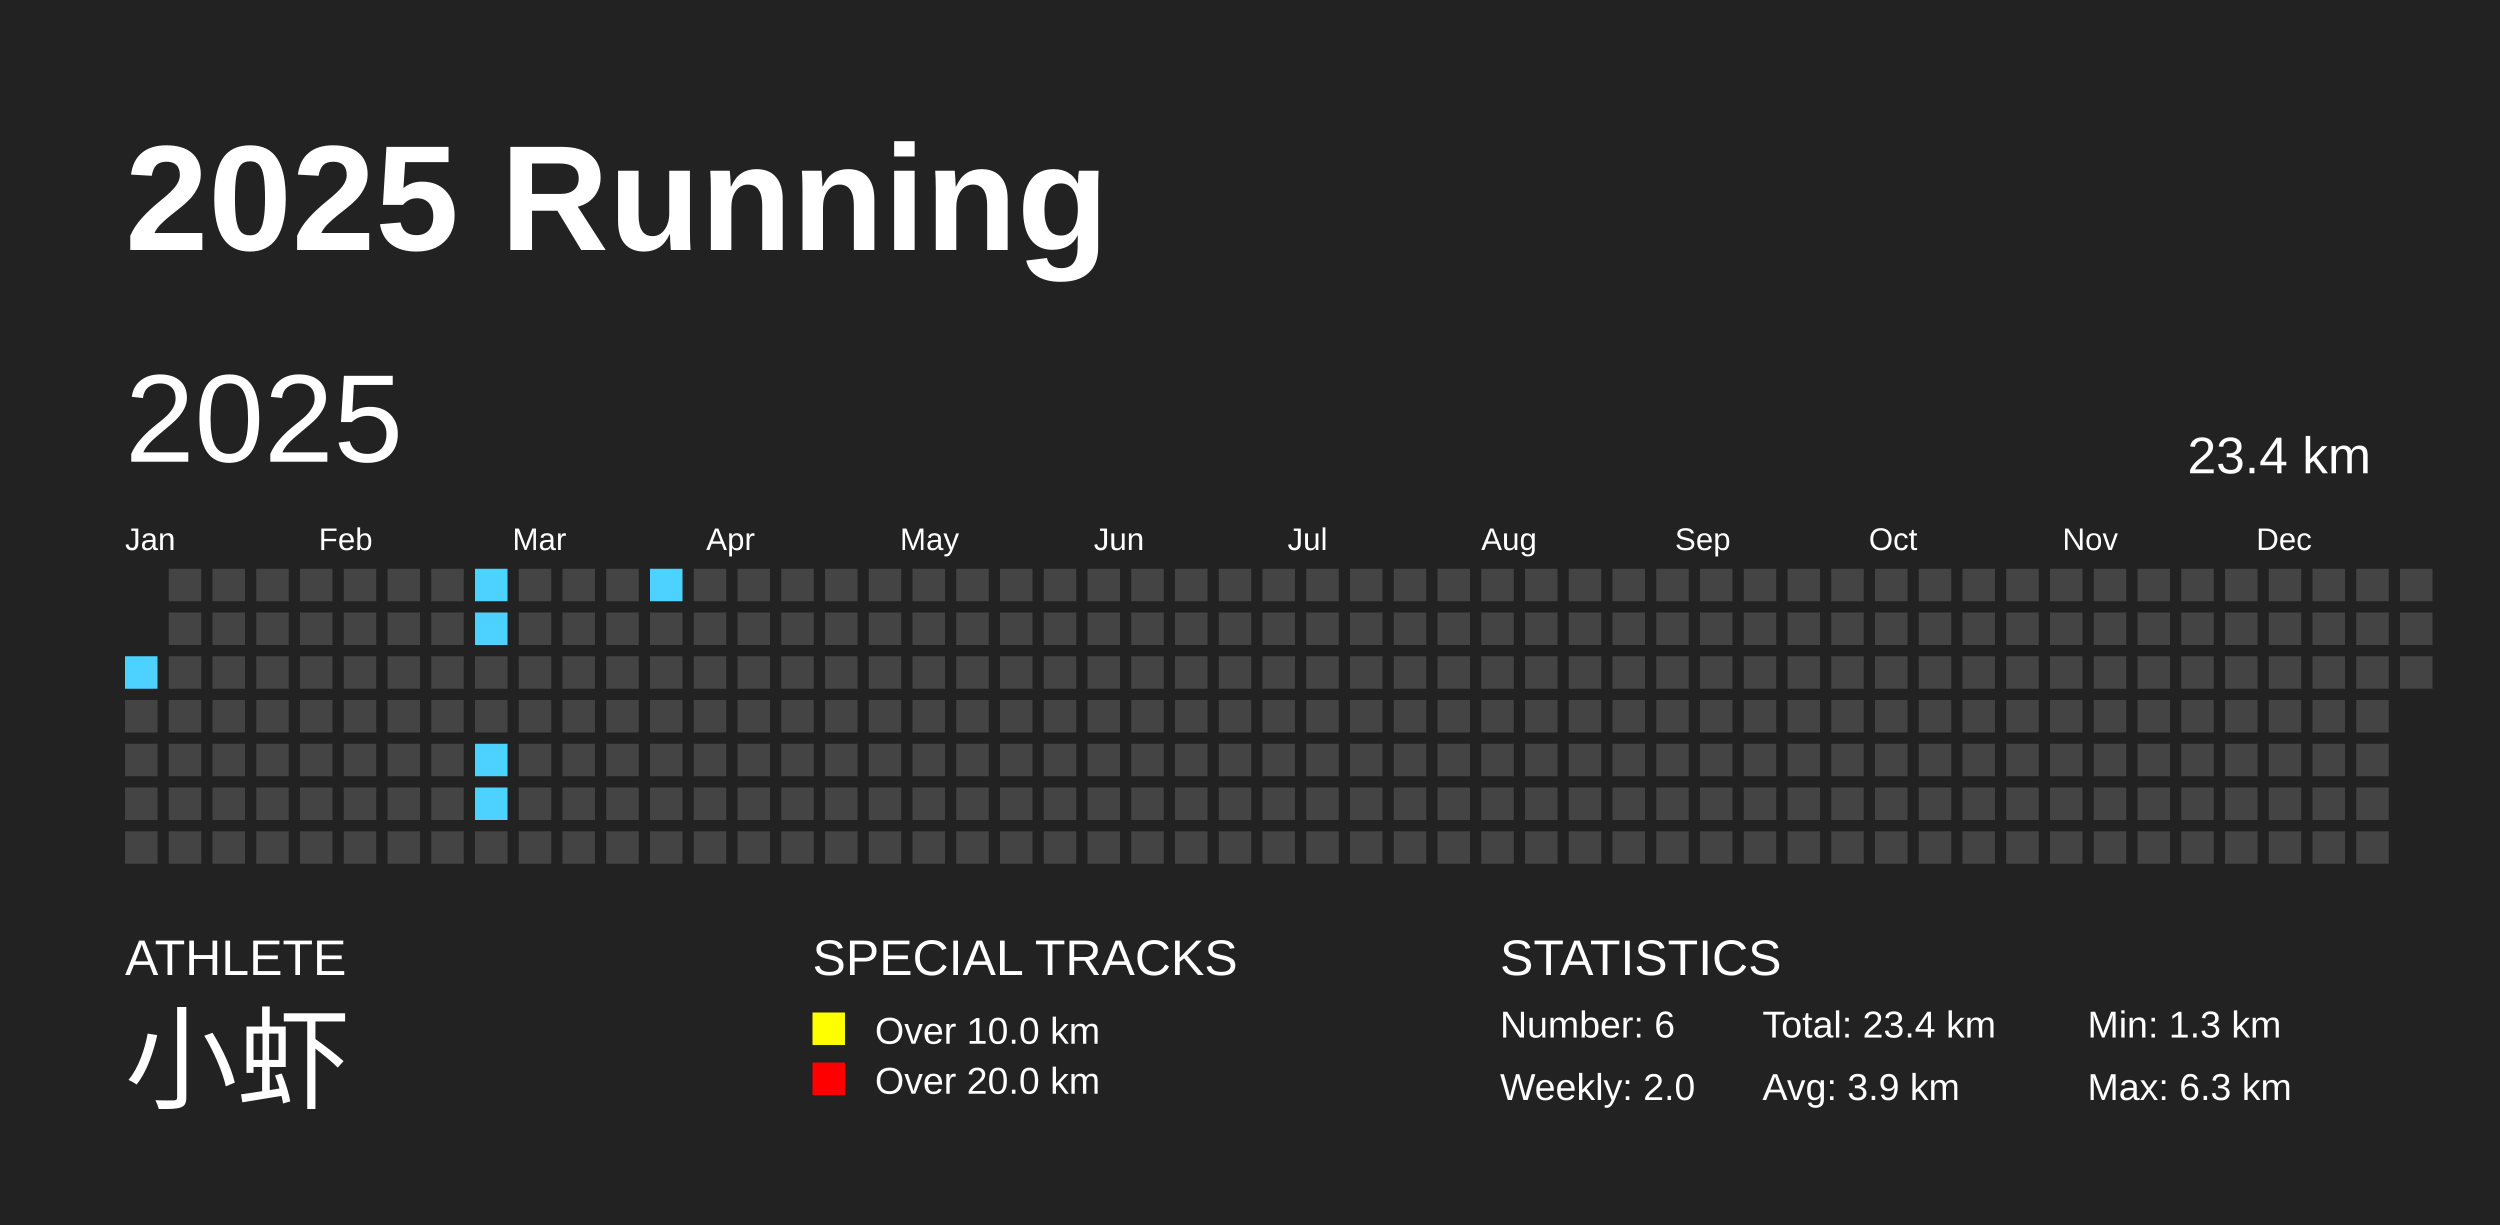
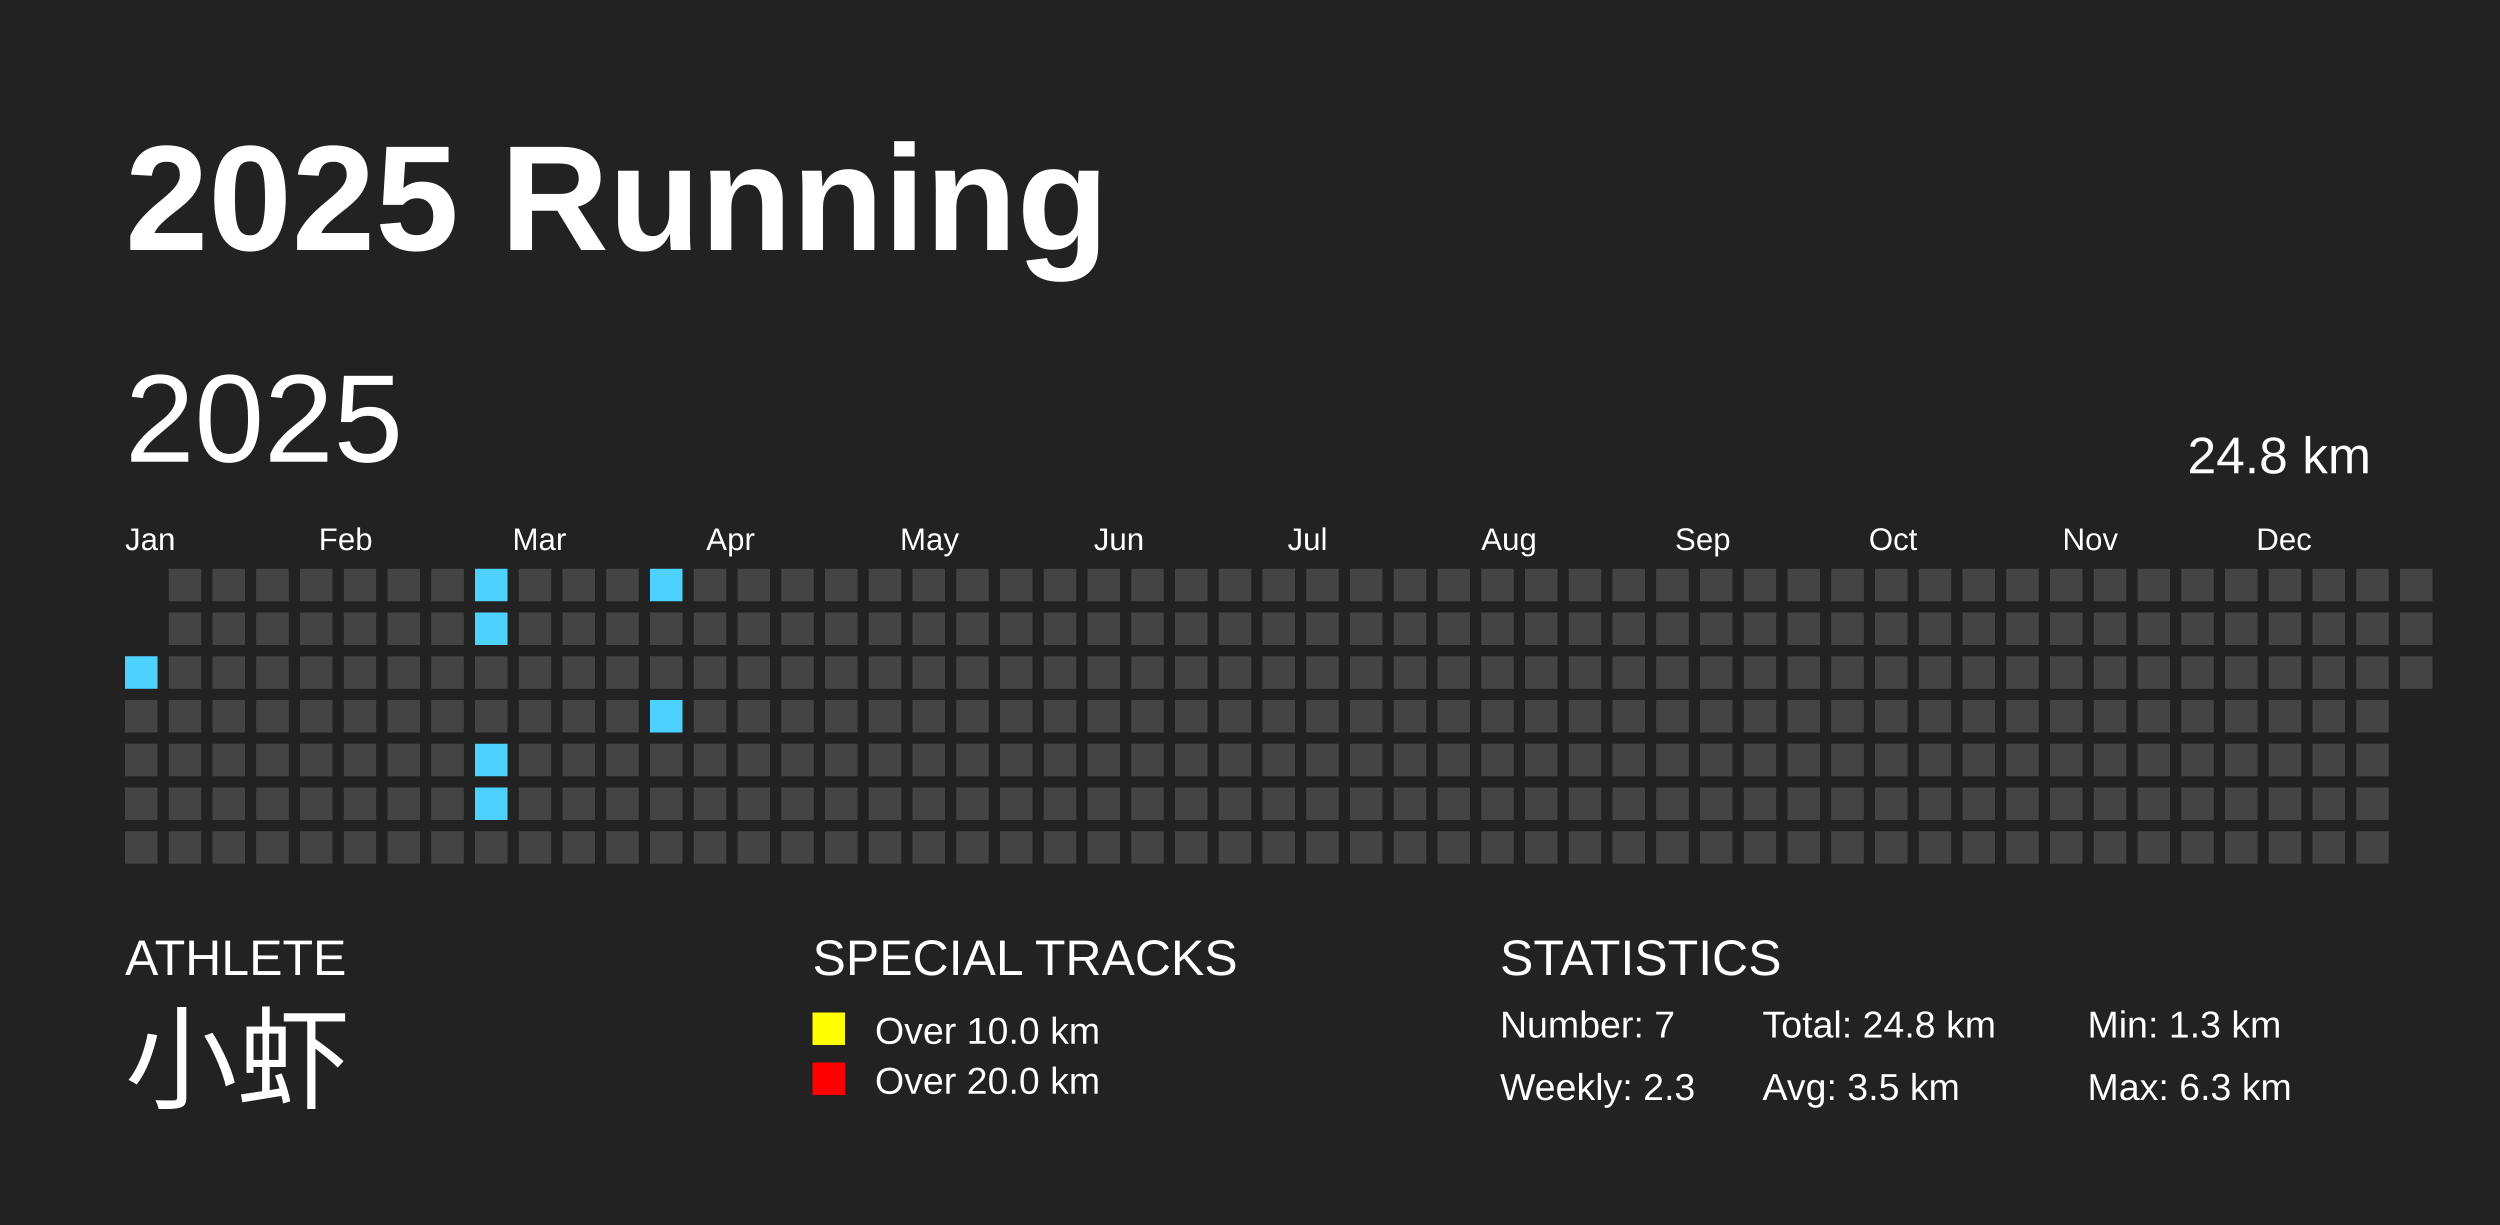
<svg xmlns="http://www.w3.org/2000/svg" baseProfile="full" height="98mm" version="1.1" viewBox="0,0,200,98" width="200mm">
  <defs />
  <rect fill="#222222" height="98" width="200" x="0" y="0" />
  <text fill="#FFFFFF" style="font-size:12px; font-family:Arial; font-weight:bold;" x="10" y="20">2025 Running</text>
  <text fill="#FFFFFF" style="font-size:4px; font-family:Arial" x="10" y="78">ATHLETE</text>
  <text fill="#FFFFFF" style="font-size:9px; font-family:Arial" x="10" y="88">小虾</text>
  <text fill="#FFFFFF" style="font-size:4px; font-family:Arial" x="65" y="78">SPECIAL TRACKS</text>
  <rect fill="yellow" height="2.6" width="2.6" x="65" y="81" />
  <text fill="#FFFFFF" style="font-size:3px; font-family:Arial" x="70" y="83.5">Over 10.0 km</text>
  <rect fill="red" height="2.6" width="2.6" x="65" y="85" />
  <text fill="#FFFFFF" style="font-size:3px; font-family:Arial" x="70" y="87.5">Over 20.0 km</text>
  <text fill="#FFFFFF" style="font-size:4px; font-family:Arial" x="120" y="78">STATISTICS</text>
-   <text fill="#FFFFFF" style="font-size:3px; font-family:Arial" x="120" y="83">Number: 6</text>
-   <text fill="#FFFFFF" style="font-size:3px; font-family:Arial" x="120" y="88">Weekly: 2.0</text>
-   <text fill="#FFFFFF" style="font-size:3px; font-family:Arial" x="141" y="83">Total: 23.4 km</text>
-   <text fill="#FFFFFF" style="font-size:3px; font-family:Arial" x="141" y="88">Avg: 3.9 km</text>
+   <text fill="#FFFFFF" style="font-size:3px; font-family:Arial" x="120" y="83">Number: 7</text>
+   <text fill="#FFFFFF" style="font-size:3px; font-family:Arial" x="120" y="88">Weekly: 2.3</text>
+   <text fill="#FFFFFF" style="font-size:3px; font-family:Arial" x="141" y="83">Total: 24.8 km</text>
+   <text fill="#FFFFFF" style="font-size:3px; font-family:Arial" x="141" y="88">Avg: 3.5 km</text>
  <text fill="#FFFFFF" style="font-size:3px; font-family:Arial" x="167" y="83">Min: 1.3 km</text>
  <text fill="#FFFFFF" style="font-size:3px; font-family:Arial" x="167" y="88">Max: 6.3 km</text>
  <text dominant-baseline="hanging" fill="#FFFFFF" style="font-size:10.0px; font-family:Arial;" x="10" y="30">2025</text>
-   <text dominant-baseline="hanging" fill="#FFFFFF" style="font-size:4.125px; font-family:Arial;" x="175" y="35">23.4 km</text>
+   <text dominant-baseline="hanging" fill="#FFFFFF" style="font-size:4.125px; font-family:Arial;" x="175" y="35">24.8 km</text>
  <text fill="#FFFFFF" style="font-size:2.5px; font-family:Arial" x="10.0" y="44">Jan</text>
  <text fill="#FFFFFF" style="font-size:2.5px; font-family:Arial" x="25.5" y="44">Feb</text>
  <text fill="#FFFFFF" style="font-size:2.5px; font-family:Arial" x="41.0" y="44">Mar</text>
  <text fill="#FFFFFF" style="font-size:2.5px; font-family:Arial" x="56.5" y="44">Apr</text>
  <text fill="#FFFFFF" style="font-size:2.5px; font-family:Arial" x="72.0" y="44">May</text>
  <text fill="#FFFFFF" style="font-size:2.5px; font-family:Arial" x="87.5" y="44">Jun</text>
  <text fill="#FFFFFF" style="font-size:2.5px; font-family:Arial" x="103.0" y="44">Jul</text>
  <text fill="#FFFFFF" style="font-size:2.5px; font-family:Arial" x="118.5" y="44">Aug</text>
  <text fill="#FFFFFF" style="font-size:2.5px; font-family:Arial" x="134.0" y="44">Sep</text>
  <text fill="#FFFFFF" style="font-size:2.5px; font-family:Arial" x="149.5" y="44">Oct</text>
  <text fill="#FFFFFF" style="font-size:2.5px; font-family:Arial" x="165.0" y="44">Nov</text>
  <text fill="#FFFFFF" style="font-size:2.5px; font-family:Arial" x="180.5" y="44">Dec</text>
  <rect fill="#4DD2FF" height="2.6" width="2.6" x="10.0" y="52.5" />
  <rect fill="#444444" height="2.6" width="2.6" x="10.0" y="56.0" />
  <rect fill="#444444" height="2.6" width="2.6" x="10.0" y="59.5" />
  <rect fill="#444444" height="2.6" width="2.6" x="10.0" y="63.0" />
  <rect fill="#444444" height="2.6" width="2.6" x="10.0" y="66.5" />
  <rect fill="#444444" height="2.6" width="2.6" x="13.5" y="45.5" />
  <rect fill="#444444" height="2.6" width="2.6" x="13.5" y="49.0" />
  <rect fill="#444444" height="2.6" width="2.6" x="13.5" y="52.5" />
  <rect fill="#444444" height="2.6" width="2.6" x="13.5" y="56.0" />
  <rect fill="#444444" height="2.6" width="2.6" x="13.5" y="59.5" />
  <rect fill="#444444" height="2.6" width="2.6" x="13.5" y="63.0" />
  <rect fill="#444444" height="2.6" width="2.6" x="13.5" y="66.5" />
  <rect fill="#444444" height="2.6" width="2.6" x="17.0" y="45.5" />
  <rect fill="#444444" height="2.6" width="2.6" x="17.0" y="49.0" />
  <rect fill="#444444" height="2.6" width="2.6" x="17.0" y="52.5" />
  <rect fill="#444444" height="2.6" width="2.6" x="17.0" y="56.0" />
  <rect fill="#444444" height="2.6" width="2.6" x="17.0" y="59.5" />
  <rect fill="#444444" height="2.6" width="2.6" x="17.0" y="63.0" />
  <rect fill="#444444" height="2.6" width="2.6" x="17.0" y="66.5" />
  <rect fill="#444444" height="2.6" width="2.6" x="20.5" y="45.5" />
  <rect fill="#444444" height="2.6" width="2.6" x="20.5" y="49.0" />
  <rect fill="#444444" height="2.6" width="2.6" x="20.5" y="52.5" />
  <rect fill="#444444" height="2.6" width="2.6" x="20.5" y="56.0" />
  <rect fill="#444444" height="2.6" width="2.6" x="20.5" y="59.5" />
  <rect fill="#444444" height="2.6" width="2.6" x="20.5" y="63.0" />
  <rect fill="#444444" height="2.6" width="2.6" x="20.5" y="66.5" />
  <rect fill="#444444" height="2.6" width="2.6" x="24.0" y="45.5" />
  <rect fill="#444444" height="2.6" width="2.6" x="24.0" y="49.0" />
  <rect fill="#444444" height="2.6" width="2.6" x="24.0" y="52.5" />
  <rect fill="#444444" height="2.6" width="2.6" x="24.0" y="56.0" />
  <rect fill="#444444" height="2.6" width="2.6" x="24.0" y="59.5" />
  <rect fill="#444444" height="2.6" width="2.6" x="24.0" y="63.0" />
  <rect fill="#444444" height="2.6" width="2.6" x="24.0" y="66.5" />
  <rect fill="#444444" height="2.6" width="2.6" x="27.5" y="45.5" />
  <rect fill="#444444" height="2.6" width="2.6" x="27.5" y="49.0" />
  <rect fill="#444444" height="2.6" width="2.6" x="27.5" y="52.5" />
  <rect fill="#444444" height="2.6" width="2.6" x="27.5" y="56.0" />
  <rect fill="#444444" height="2.6" width="2.6" x="27.5" y="59.5" />
  <rect fill="#444444" height="2.6" width="2.6" x="27.5" y="63.0" />
  <rect fill="#444444" height="2.6" width="2.6" x="27.5" y="66.5" />
  <rect fill="#444444" height="2.6" width="2.6" x="31.0" y="45.5" />
  <rect fill="#444444" height="2.6" width="2.6" x="31.0" y="49.0" />
  <rect fill="#444444" height="2.6" width="2.6" x="31.0" y="52.5" />
  <rect fill="#444444" height="2.6" width="2.6" x="31.0" y="56.0" />
  <rect fill="#444444" height="2.6" width="2.6" x="31.0" y="59.5" />
  <rect fill="#444444" height="2.6" width="2.6" x="31.0" y="63.0" />
  <rect fill="#444444" height="2.6" width="2.6" x="31.0" y="66.5" />
  <rect fill="#444444" height="2.6" width="2.6" x="34.5" y="45.5" />
  <rect fill="#444444" height="2.6" width="2.6" x="34.5" y="49.0" />
  <rect fill="#444444" height="2.6" width="2.6" x="34.5" y="52.5" />
  <rect fill="#444444" height="2.6" width="2.6" x="34.5" y="56.0" />
  <rect fill="#444444" height="2.6" width="2.6" x="34.5" y="59.5" />
  <rect fill="#444444" height="2.6" width="2.6" x="34.5" y="63.0" />
  <rect fill="#444444" height="2.6" width="2.6" x="34.5" y="66.5" />
  <rect fill="#4DD2FF" height="2.6" width="2.6" x="38.0" y="45.5" />
  <rect fill="#4DD2FF" height="2.6" width="2.6" x="38.0" y="49.0" />
  <rect fill="#444444" height="2.6" width="2.6" x="38.0" y="52.5" />
  <rect fill="#444444" height="2.6" width="2.6" x="38.0" y="56.0" />
  <rect fill="#4DD2FF" height="2.6" width="2.6" x="38.0" y="59.5" />
  <rect fill="#4DD2FF" height="2.6" width="2.6" x="38.0" y="63.0" />
  <rect fill="#444444" height="2.6" width="2.6" x="38.0" y="66.5" />
  <rect fill="#444444" height="2.6" width="2.6" x="41.5" y="45.5" />
  <rect fill="#444444" height="2.6" width="2.6" x="41.5" y="49.0" />
  <rect fill="#444444" height="2.6" width="2.6" x="41.5" y="52.5" />
  <rect fill="#444444" height="2.6" width="2.6" x="41.5" y="56.0" />
  <rect fill="#444444" height="2.6" width="2.6" x="41.5" y="59.5" />
  <rect fill="#444444" height="2.6" width="2.6" x="41.5" y="63.0" />
  <rect fill="#444444" height="2.6" width="2.6" x="41.5" y="66.5" />
  <rect fill="#444444" height="2.6" width="2.6" x="45.0" y="45.5" />
  <rect fill="#444444" height="2.6" width="2.6" x="45.0" y="49.0" />
  <rect fill="#444444" height="2.6" width="2.6" x="45.0" y="52.5" />
  <rect fill="#444444" height="2.6" width="2.6" x="45.0" y="56.0" />
  <rect fill="#444444" height="2.6" width="2.6" x="45.0" y="59.5" />
  <rect fill="#444444" height="2.6" width="2.6" x="45.0" y="63.0" />
  <rect fill="#444444" height="2.6" width="2.6" x="45.0" y="66.5" />
  <rect fill="#444444" height="2.6" width="2.6" x="48.5" y="45.5" />
  <rect fill="#444444" height="2.6" width="2.6" x="48.5" y="49.0" />
  <rect fill="#444444" height="2.6" width="2.6" x="48.5" y="52.5" />
  <rect fill="#444444" height="2.6" width="2.6" x="48.5" y="56.0" />
  <rect fill="#444444" height="2.6" width="2.6" x="48.5" y="59.5" />
  <rect fill="#444444" height="2.6" width="2.6" x="48.5" y="63.0" />
  <rect fill="#444444" height="2.6" width="2.6" x="48.5" y="66.5" />
  <rect fill="#4DD2FF" height="2.6" width="2.6" x="52.0" y="45.5" />
  <rect fill="#444444" height="2.6" width="2.6" x="52.0" y="49.0" />
  <rect fill="#444444" height="2.6" width="2.6" x="52.0" y="52.5" />
-   <rect fill="#444444" height="2.6" width="2.6" x="52.0" y="56.0" />
+   <rect fill="#4DD2FF" height="2.6" width="2.6" x="52.0" y="56.0" />
  <rect fill="#444444" height="2.6" width="2.6" x="52.0" y="59.5" />
  <rect fill="#444444" height="2.6" width="2.6" x="52.0" y="63.0" />
  <rect fill="#444444" height="2.6" width="2.6" x="52.0" y="66.5" />
  <rect fill="#444444" height="2.6" width="2.6" x="55.5" y="45.5" />
  <rect fill="#444444" height="2.6" width="2.6" x="55.5" y="49.0" />
  <rect fill="#444444" height="2.6" width="2.6" x="55.5" y="52.5" />
  <rect fill="#444444" height="2.6" width="2.6" x="55.5" y="56.0" />
  <rect fill="#444444" height="2.6" width="2.6" x="55.5" y="59.5" />
  <rect fill="#444444" height="2.6" width="2.6" x="55.5" y="63.0" />
  <rect fill="#444444" height="2.6" width="2.6" x="55.5" y="66.5" />
  <rect fill="#444444" height="2.6" width="2.6" x="59.0" y="45.5" />
  <rect fill="#444444" height="2.6" width="2.6" x="59.0" y="49.0" />
  <rect fill="#444444" height="2.6" width="2.6" x="59.0" y="52.5" />
  <rect fill="#444444" height="2.6" width="2.6" x="59.0" y="56.0" />
  <rect fill="#444444" height="2.6" width="2.6" x="59.0" y="59.5" />
  <rect fill="#444444" height="2.6" width="2.6" x="59.0" y="63.0" />
  <rect fill="#444444" height="2.6" width="2.6" x="59.0" y="66.5" />
  <rect fill="#444444" height="2.6" width="2.6" x="62.5" y="45.5" />
  <rect fill="#444444" height="2.6" width="2.6" x="62.5" y="49.0" />
  <rect fill="#444444" height="2.6" width="2.6" x="62.5" y="52.5" />
  <rect fill="#444444" height="2.6" width="2.6" x="62.5" y="56.0" />
  <rect fill="#444444" height="2.6" width="2.6" x="62.5" y="59.5" />
  <rect fill="#444444" height="2.6" width="2.6" x="62.5" y="63.0" />
  <rect fill="#444444" height="2.6" width="2.6" x="62.5" y="66.5" />
  <rect fill="#444444" height="2.6" width="2.6" x="66.0" y="45.5" />
  <rect fill="#444444" height="2.6" width="2.6" x="66.0" y="49.0" />
  <rect fill="#444444" height="2.6" width="2.6" x="66.0" y="52.5" />
  <rect fill="#444444" height="2.6" width="2.6" x="66.0" y="56.0" />
  <rect fill="#444444" height="2.6" width="2.6" x="66.0" y="59.5" />
  <rect fill="#444444" height="2.6" width="2.6" x="66.0" y="63.0" />
  <rect fill="#444444" height="2.6" width="2.6" x="66.0" y="66.5" />
  <rect fill="#444444" height="2.6" width="2.6" x="69.5" y="45.5" />
  <rect fill="#444444" height="2.6" width="2.6" x="69.5" y="49.0" />
  <rect fill="#444444" height="2.6" width="2.6" x="69.5" y="52.5" />
  <rect fill="#444444" height="2.6" width="2.6" x="69.5" y="56.0" />
  <rect fill="#444444" height="2.6" width="2.6" x="69.5" y="59.5" />
  <rect fill="#444444" height="2.6" width="2.6" x="69.5" y="63.0" />
  <rect fill="#444444" height="2.6" width="2.6" x="69.5" y="66.5" />
  <rect fill="#444444" height="2.6" width="2.6" x="73.0" y="45.5" />
  <rect fill="#444444" height="2.6" width="2.6" x="73.0" y="49.0" />
  <rect fill="#444444" height="2.6" width="2.6" x="73.0" y="52.5" />
  <rect fill="#444444" height="2.6" width="2.6" x="73.0" y="56.0" />
  <rect fill="#444444" height="2.6" width="2.6" x="73.0" y="59.5" />
  <rect fill="#444444" height="2.6" width="2.6" x="73.0" y="63.0" />
  <rect fill="#444444" height="2.6" width="2.6" x="73.0" y="66.5" />
  <rect fill="#444444" height="2.6" width="2.6" x="76.5" y="45.5" />
  <rect fill="#444444" height="2.6" width="2.6" x="76.5" y="49.0" />
  <rect fill="#444444" height="2.6" width="2.6" x="76.5" y="52.5" />
  <rect fill="#444444" height="2.6" width="2.6" x="76.5" y="56.0" />
  <rect fill="#444444" height="2.6" width="2.6" x="76.5" y="59.5" />
  <rect fill="#444444" height="2.6" width="2.6" x="76.5" y="63.0" />
  <rect fill="#444444" height="2.6" width="2.6" x="76.5" y="66.5" />
  <rect fill="#444444" height="2.6" width="2.6" x="80.0" y="45.5" />
  <rect fill="#444444" height="2.6" width="2.6" x="80.0" y="49.0" />
  <rect fill="#444444" height="2.6" width="2.6" x="80.0" y="52.5" />
  <rect fill="#444444" height="2.6" width="2.6" x="80.0" y="56.0" />
  <rect fill="#444444" height="2.6" width="2.6" x="80.0" y="59.5" />
  <rect fill="#444444" height="2.6" width="2.6" x="80.0" y="63.0" />
  <rect fill="#444444" height="2.6" width="2.6" x="80.0" y="66.5" />
  <rect fill="#444444" height="2.6" width="2.6" x="83.5" y="45.5" />
  <rect fill="#444444" height="2.6" width="2.6" x="83.5" y="49.0" />
  <rect fill="#444444" height="2.6" width="2.6" x="83.5" y="52.5" />
  <rect fill="#444444" height="2.6" width="2.6" x="83.5" y="56.0" />
  <rect fill="#444444" height="2.6" width="2.6" x="83.5" y="59.5" />
  <rect fill="#444444" height="2.6" width="2.6" x="83.5" y="63.0" />
  <rect fill="#444444" height="2.6" width="2.6" x="83.5" y="66.5" />
  <rect fill="#444444" height="2.6" width="2.6" x="87.0" y="45.5" />
  <rect fill="#444444" height="2.6" width="2.6" x="87.0" y="49.0" />
  <rect fill="#444444" height="2.6" width="2.6" x="87.0" y="52.5" />
  <rect fill="#444444" height="2.6" width="2.6" x="87.0" y="56.0" />
  <rect fill="#444444" height="2.6" width="2.6" x="87.0" y="59.5" />
  <rect fill="#444444" height="2.6" width="2.6" x="87.0" y="63.0" />
  <rect fill="#444444" height="2.6" width="2.6" x="87.0" y="66.5" />
  <rect fill="#444444" height="2.6" width="2.6" x="90.5" y="45.5" />
  <rect fill="#444444" height="2.6" width="2.6" x="90.5" y="49.0" />
  <rect fill="#444444" height="2.6" width="2.6" x="90.5" y="52.5" />
  <rect fill="#444444" height="2.6" width="2.6" x="90.5" y="56.0" />
  <rect fill="#444444" height="2.6" width="2.6" x="90.5" y="59.5" />
  <rect fill="#444444" height="2.6" width="2.6" x="90.5" y="63.0" />
  <rect fill="#444444" height="2.6" width="2.6" x="90.5" y="66.5" />
  <rect fill="#444444" height="2.6" width="2.6" x="94.0" y="45.5" />
  <rect fill="#444444" height="2.6" width="2.6" x="94.0" y="49.0" />
  <rect fill="#444444" height="2.6" width="2.6" x="94.0" y="52.5" />
  <rect fill="#444444" height="2.6" width="2.6" x="94.0" y="56.0" />
  <rect fill="#444444" height="2.6" width="2.6" x="94.0" y="59.5" />
  <rect fill="#444444" height="2.6" width="2.6" x="94.0" y="63.0" />
  <rect fill="#444444" height="2.6" width="2.6" x="94.0" y="66.5" />
  <rect fill="#444444" height="2.6" width="2.6" x="97.5" y="45.5" />
  <rect fill="#444444" height="2.6" width="2.6" x="97.5" y="49.0" />
  <rect fill="#444444" height="2.6" width="2.6" x="97.5" y="52.5" />
  <rect fill="#444444" height="2.6" width="2.6" x="97.5" y="56.0" />
  <rect fill="#444444" height="2.6" width="2.6" x="97.5" y="59.5" />
  <rect fill="#444444" height="2.6" width="2.6" x="97.5" y="63.0" />
  <rect fill="#444444" height="2.6" width="2.6" x="97.5" y="66.5" />
  <rect fill="#444444" height="2.6" width="2.6" x="101.0" y="45.5" />
  <rect fill="#444444" height="2.6" width="2.6" x="101.0" y="49.0" />
  <rect fill="#444444" height="2.6" width="2.6" x="101.0" y="52.5" />
  <rect fill="#444444" height="2.6" width="2.6" x="101.0" y="56.0" />
  <rect fill="#444444" height="2.6" width="2.6" x="101.0" y="59.5" />
  <rect fill="#444444" height="2.6" width="2.6" x="101.0" y="63.0" />
  <rect fill="#444444" height="2.6" width="2.6" x="101.0" y="66.5" />
  <rect fill="#444444" height="2.6" width="2.6" x="104.5" y="45.5" />
  <rect fill="#444444" height="2.6" width="2.6" x="104.5" y="49.0" />
  <rect fill="#444444" height="2.6" width="2.6" x="104.5" y="52.5" />
  <rect fill="#444444" height="2.6" width="2.6" x="104.5" y="56.0" />
  <rect fill="#444444" height="2.6" width="2.6" x="104.5" y="59.5" />
  <rect fill="#444444" height="2.6" width="2.6" x="104.5" y="63.0" />
  <rect fill="#444444" height="2.6" width="2.6" x="104.5" y="66.5" />
  <rect fill="#444444" height="2.6" width="2.6" x="108.0" y="45.5" />
  <rect fill="#444444" height="2.6" width="2.6" x="108.0" y="49.0" />
  <rect fill="#444444" height="2.6" width="2.6" x="108.0" y="52.5" />
  <rect fill="#444444" height="2.6" width="2.6" x="108.0" y="56.0" />
  <rect fill="#444444" height="2.6" width="2.6" x="108.0" y="59.5" />
  <rect fill="#444444" height="2.6" width="2.6" x="108.0" y="63.0" />
  <rect fill="#444444" height="2.6" width="2.6" x="108.0" y="66.5" />
  <rect fill="#444444" height="2.6" width="2.6" x="111.5" y="45.5" />
  <rect fill="#444444" height="2.6" width="2.6" x="111.5" y="49.0" />
  <rect fill="#444444" height="2.6" width="2.6" x="111.5" y="52.5" />
  <rect fill="#444444" height="2.6" width="2.6" x="111.5" y="56.0" />
  <rect fill="#444444" height="2.6" width="2.6" x="111.5" y="59.5" />
  <rect fill="#444444" height="2.6" width="2.6" x="111.5" y="63.0" />
  <rect fill="#444444" height="2.6" width="2.6" x="111.5" y="66.5" />
  <rect fill="#444444" height="2.6" width="2.6" x="115.0" y="45.5" />
  <rect fill="#444444" height="2.6" width="2.6" x="115.0" y="49.0" />
  <rect fill="#444444" height="2.6" width="2.6" x="115.0" y="52.5" />
  <rect fill="#444444" height="2.6" width="2.6" x="115.0" y="56.0" />
  <rect fill="#444444" height="2.6" width="2.6" x="115.0" y="59.5" />
  <rect fill="#444444" height="2.6" width="2.6" x="115.0" y="63.0" />
  <rect fill="#444444" height="2.6" width="2.6" x="115.0" y="66.5" />
  <rect fill="#444444" height="2.6" width="2.6" x="118.5" y="45.5" />
  <rect fill="#444444" height="2.6" width="2.6" x="118.5" y="49.0" />
  <rect fill="#444444" height="2.6" width="2.6" x="118.5" y="52.5" />
  <rect fill="#444444" height="2.6" width="2.6" x="118.5" y="56.0" />
  <rect fill="#444444" height="2.6" width="2.6" x="118.5" y="59.5" />
  <rect fill="#444444" height="2.6" width="2.6" x="118.5" y="63.0" />
  <rect fill="#444444" height="2.6" width="2.6" x="118.5" y="66.5" />
  <rect fill="#444444" height="2.6" width="2.6" x="122.0" y="45.5" />
  <rect fill="#444444" height="2.6" width="2.6" x="122.0" y="49.0" />
  <rect fill="#444444" height="2.6" width="2.6" x="122.0" y="52.5" />
  <rect fill="#444444" height="2.6" width="2.6" x="122.0" y="56.0" />
  <rect fill="#444444" height="2.6" width="2.6" x="122.0" y="59.5" />
  <rect fill="#444444" height="2.6" width="2.6" x="122.0" y="63.0" />
  <rect fill="#444444" height="2.6" width="2.6" x="122.0" y="66.5" />
  <rect fill="#444444" height="2.6" width="2.6" x="125.5" y="45.5" />
  <rect fill="#444444" height="2.6" width="2.6" x="125.5" y="49.0" />
  <rect fill="#444444" height="2.6" width="2.6" x="125.5" y="52.5" />
  <rect fill="#444444" height="2.6" width="2.6" x="125.5" y="56.0" />
  <rect fill="#444444" height="2.6" width="2.6" x="125.5" y="59.5" />
  <rect fill="#444444" height="2.6" width="2.6" x="125.5" y="63.0" />
  <rect fill="#444444" height="2.6" width="2.6" x="125.5" y="66.5" />
  <rect fill="#444444" height="2.6" width="2.6" x="129.0" y="45.5" />
  <rect fill="#444444" height="2.6" width="2.6" x="129.0" y="49.0" />
  <rect fill="#444444" height="2.6" width="2.6" x="129.0" y="52.5" />
  <rect fill="#444444" height="2.6" width="2.6" x="129.0" y="56.0" />
  <rect fill="#444444" height="2.6" width="2.6" x="129.0" y="59.5" />
  <rect fill="#444444" height="2.6" width="2.6" x="129.0" y="63.0" />
  <rect fill="#444444" height="2.6" width="2.6" x="129.0" y="66.5" />
  <rect fill="#444444" height="2.6" width="2.6" x="132.5" y="45.5" />
  <rect fill="#444444" height="2.6" width="2.6" x="132.5" y="49.0" />
  <rect fill="#444444" height="2.6" width="2.6" x="132.5" y="52.5" />
  <rect fill="#444444" height="2.6" width="2.6" x="132.5" y="56.0" />
  <rect fill="#444444" height="2.6" width="2.6" x="132.5" y="59.5" />
  <rect fill="#444444" height="2.6" width="2.6" x="132.5" y="63.0" />
  <rect fill="#444444" height="2.6" width="2.6" x="132.5" y="66.5" />
  <rect fill="#444444" height="2.6" width="2.6" x="136.0" y="45.5" />
  <rect fill="#444444" height="2.6" width="2.6" x="136.0" y="49.0" />
  <rect fill="#444444" height="2.6" width="2.6" x="136.0" y="52.5" />
  <rect fill="#444444" height="2.6" width="2.6" x="136.0" y="56.0" />
  <rect fill="#444444" height="2.6" width="2.6" x="136.0" y="59.5" />
  <rect fill="#444444" height="2.6" width="2.6" x="136.0" y="63.0" />
  <rect fill="#444444" height="2.6" width="2.6" x="136.0" y="66.5" />
  <rect fill="#444444" height="2.6" width="2.6" x="139.5" y="45.5" />
  <rect fill="#444444" height="2.6" width="2.6" x="139.5" y="49.0" />
  <rect fill="#444444" height="2.6" width="2.6" x="139.5" y="52.5" />
  <rect fill="#444444" height="2.6" width="2.6" x="139.5" y="56.0" />
  <rect fill="#444444" height="2.6" width="2.6" x="139.5" y="59.5" />
  <rect fill="#444444" height="2.6" width="2.6" x="139.5" y="63.0" />
  <rect fill="#444444" height="2.6" width="2.6" x="139.5" y="66.5" />
  <rect fill="#444444" height="2.6" width="2.6" x="143.0" y="45.5" />
  <rect fill="#444444" height="2.6" width="2.6" x="143.0" y="49.0" />
  <rect fill="#444444" height="2.6" width="2.6" x="143.0" y="52.5" />
  <rect fill="#444444" height="2.6" width="2.6" x="143.0" y="56.0" />
  <rect fill="#444444" height="2.6" width="2.6" x="143.0" y="59.5" />
  <rect fill="#444444" height="2.6" width="2.6" x="143.0" y="63.0" />
  <rect fill="#444444" height="2.6" width="2.6" x="143.0" y="66.5" />
  <rect fill="#444444" height="2.6" width="2.6" x="146.5" y="45.5" />
  <rect fill="#444444" height="2.6" width="2.6" x="146.5" y="49.0" />
  <rect fill="#444444" height="2.6" width="2.6" x="146.5" y="52.5" />
  <rect fill="#444444" height="2.6" width="2.6" x="146.5" y="56.0" />
  <rect fill="#444444" height="2.6" width="2.6" x="146.5" y="59.5" />
  <rect fill="#444444" height="2.6" width="2.6" x="146.5" y="63.0" />
  <rect fill="#444444" height="2.6" width="2.6" x="146.5" y="66.5" />
  <rect fill="#444444" height="2.6" width="2.6" x="150.0" y="45.5" />
  <rect fill="#444444" height="2.6" width="2.6" x="150.0" y="49.0" />
  <rect fill="#444444" height="2.6" width="2.6" x="150.0" y="52.5" />
  <rect fill="#444444" height="2.6" width="2.6" x="150.0" y="56.0" />
  <rect fill="#444444" height="2.6" width="2.6" x="150.0" y="59.5" />
  <rect fill="#444444" height="2.6" width="2.6" x="150.0" y="63.0" />
  <rect fill="#444444" height="2.6" width="2.6" x="150.0" y="66.5" />
  <rect fill="#444444" height="2.6" width="2.6" x="153.5" y="45.5" />
  <rect fill="#444444" height="2.6" width="2.6" x="153.5" y="49.0" />
  <rect fill="#444444" height="2.6" width="2.6" x="153.5" y="52.5" />
  <rect fill="#444444" height="2.6" width="2.6" x="153.5" y="56.0" />
  <rect fill="#444444" height="2.6" width="2.6" x="153.5" y="59.5" />
  <rect fill="#444444" height="2.6" width="2.6" x="153.5" y="63.0" />
  <rect fill="#444444" height="2.6" width="2.6" x="153.5" y="66.5" />
  <rect fill="#444444" height="2.6" width="2.6" x="157.0" y="45.5" />
  <rect fill="#444444" height="2.6" width="2.6" x="157.0" y="49.0" />
  <rect fill="#444444" height="2.6" width="2.6" x="157.0" y="52.5" />
  <rect fill="#444444" height="2.6" width="2.6" x="157.0" y="56.0" />
  <rect fill="#444444" height="2.6" width="2.6" x="157.0" y="59.5" />
  <rect fill="#444444" height="2.6" width="2.6" x="157.0" y="63.0" />
  <rect fill="#444444" height="2.6" width="2.6" x="157.0" y="66.5" />
  <rect fill="#444444" height="2.6" width="2.6" x="160.5" y="45.5" />
  <rect fill="#444444" height="2.6" width="2.6" x="160.5" y="49.0" />
  <rect fill="#444444" height="2.6" width="2.6" x="160.5" y="52.5" />
  <rect fill="#444444" height="2.6" width="2.6" x="160.5" y="56.0" />
  <rect fill="#444444" height="2.6" width="2.6" x="160.5" y="59.5" />
  <rect fill="#444444" height="2.6" width="2.6" x="160.5" y="63.0" />
  <rect fill="#444444" height="2.6" width="2.6" x="160.5" y="66.5" />
  <rect fill="#444444" height="2.6" width="2.6" x="164.0" y="45.5" />
  <rect fill="#444444" height="2.6" width="2.6" x="164.0" y="49.0" />
  <rect fill="#444444" height="2.6" width="2.6" x="164.0" y="52.5" />
  <rect fill="#444444" height="2.6" width="2.6" x="164.0" y="56.0" />
  <rect fill="#444444" height="2.6" width="2.6" x="164.0" y="59.5" />
  <rect fill="#444444" height="2.6" width="2.6" x="164.0" y="63.0" />
  <rect fill="#444444" height="2.6" width="2.6" x="164.0" y="66.5" />
  <rect fill="#444444" height="2.6" width="2.6" x="167.5" y="45.5" />
  <rect fill="#444444" height="2.6" width="2.6" x="167.5" y="49.0" />
  <rect fill="#444444" height="2.6" width="2.6" x="167.5" y="52.5" />
  <rect fill="#444444" height="2.6" width="2.6" x="167.5" y="56.0" />
  <rect fill="#444444" height="2.6" width="2.6" x="167.5" y="59.5" />
  <rect fill="#444444" height="2.6" width="2.6" x="167.5" y="63.0" />
  <rect fill="#444444" height="2.6" width="2.6" x="167.5" y="66.5" />
  <rect fill="#444444" height="2.6" width="2.6" x="171.0" y="45.5" />
  <rect fill="#444444" height="2.6" width="2.6" x="171.0" y="49.0" />
  <rect fill="#444444" height="2.6" width="2.6" x="171.0" y="52.5" />
  <rect fill="#444444" height="2.6" width="2.6" x="171.0" y="56.0" />
  <rect fill="#444444" height="2.6" width="2.6" x="171.0" y="59.5" />
  <rect fill="#444444" height="2.6" width="2.6" x="171.0" y="63.0" />
  <rect fill="#444444" height="2.6" width="2.6" x="171.0" y="66.5" />
  <rect fill="#444444" height="2.6" width="2.6" x="174.5" y="45.5" />
  <rect fill="#444444" height="2.6" width="2.6" x="174.5" y="49.0" />
  <rect fill="#444444" height="2.6" width="2.6" x="174.5" y="52.5" />
  <rect fill="#444444" height="2.6" width="2.6" x="174.5" y="56.0" />
  <rect fill="#444444" height="2.6" width="2.6" x="174.5" y="59.5" />
  <rect fill="#444444" height="2.6" width="2.6" x="174.5" y="63.0" />
  <rect fill="#444444" height="2.6" width="2.6" x="174.5" y="66.5" />
  <rect fill="#444444" height="2.6" width="2.6" x="178.0" y="45.5" />
  <rect fill="#444444" height="2.6" width="2.6" x="178.0" y="49.0" />
  <rect fill="#444444" height="2.6" width="2.6" x="178.0" y="52.5" />
  <rect fill="#444444" height="2.6" width="2.6" x="178.0" y="56.0" />
  <rect fill="#444444" height="2.6" width="2.6" x="178.0" y="59.5" />
  <rect fill="#444444" height="2.6" width="2.6" x="178.0" y="63.0" />
  <rect fill="#444444" height="2.6" width="2.6" x="178.0" y="66.5" />
  <rect fill="#444444" height="2.6" width="2.6" x="181.5" y="45.5" />
  <rect fill="#444444" height="2.6" width="2.6" x="181.5" y="49.0" />
  <rect fill="#444444" height="2.6" width="2.6" x="181.5" y="52.5" />
  <rect fill="#444444" height="2.6" width="2.6" x="181.5" y="56.0" />
  <rect fill="#444444" height="2.6" width="2.6" x="181.5" y="59.5" />
  <rect fill="#444444" height="2.6" width="2.6" x="181.5" y="63.0" />
  <rect fill="#444444" height="2.6" width="2.6" x="181.5" y="66.5" />
  <rect fill="#444444" height="2.6" width="2.6" x="185.0" y="45.5" />
  <rect fill="#444444" height="2.6" width="2.6" x="185.0" y="49.0" />
  <rect fill="#444444" height="2.6" width="2.6" x="185.0" y="52.5" />
  <rect fill="#444444" height="2.6" width="2.6" x="185.0" y="56.0" />
  <rect fill="#444444" height="2.6" width="2.6" x="185.0" y="59.5" />
  <rect fill="#444444" height="2.6" width="2.6" x="185.0" y="63.0" />
  <rect fill="#444444" height="2.6" width="2.6" x="185.0" y="66.5" />
  <rect fill="#444444" height="2.6" width="2.6" x="188.5" y="45.5" />
  <rect fill="#444444" height="2.6" width="2.6" x="188.5" y="49.0" />
  <rect fill="#444444" height="2.6" width="2.6" x="188.5" y="52.5" />
  <rect fill="#444444" height="2.6" width="2.6" x="188.5" y="56.0" />
  <rect fill="#444444" height="2.6" width="2.6" x="188.5" y="59.5" />
  <rect fill="#444444" height="2.6" width="2.6" x="188.5" y="63.0" />
  <rect fill="#444444" height="2.6" width="2.6" x="188.5" y="66.5" />
  <rect fill="#444444" height="2.6" width="2.6" x="192.0" y="45.5" />
  <rect fill="#444444" height="2.6" width="2.6" x="192.0" y="49.0" />
  <rect fill="#444444" height="2.6" width="2.6" x="192.0" y="52.5" />
</svg>
